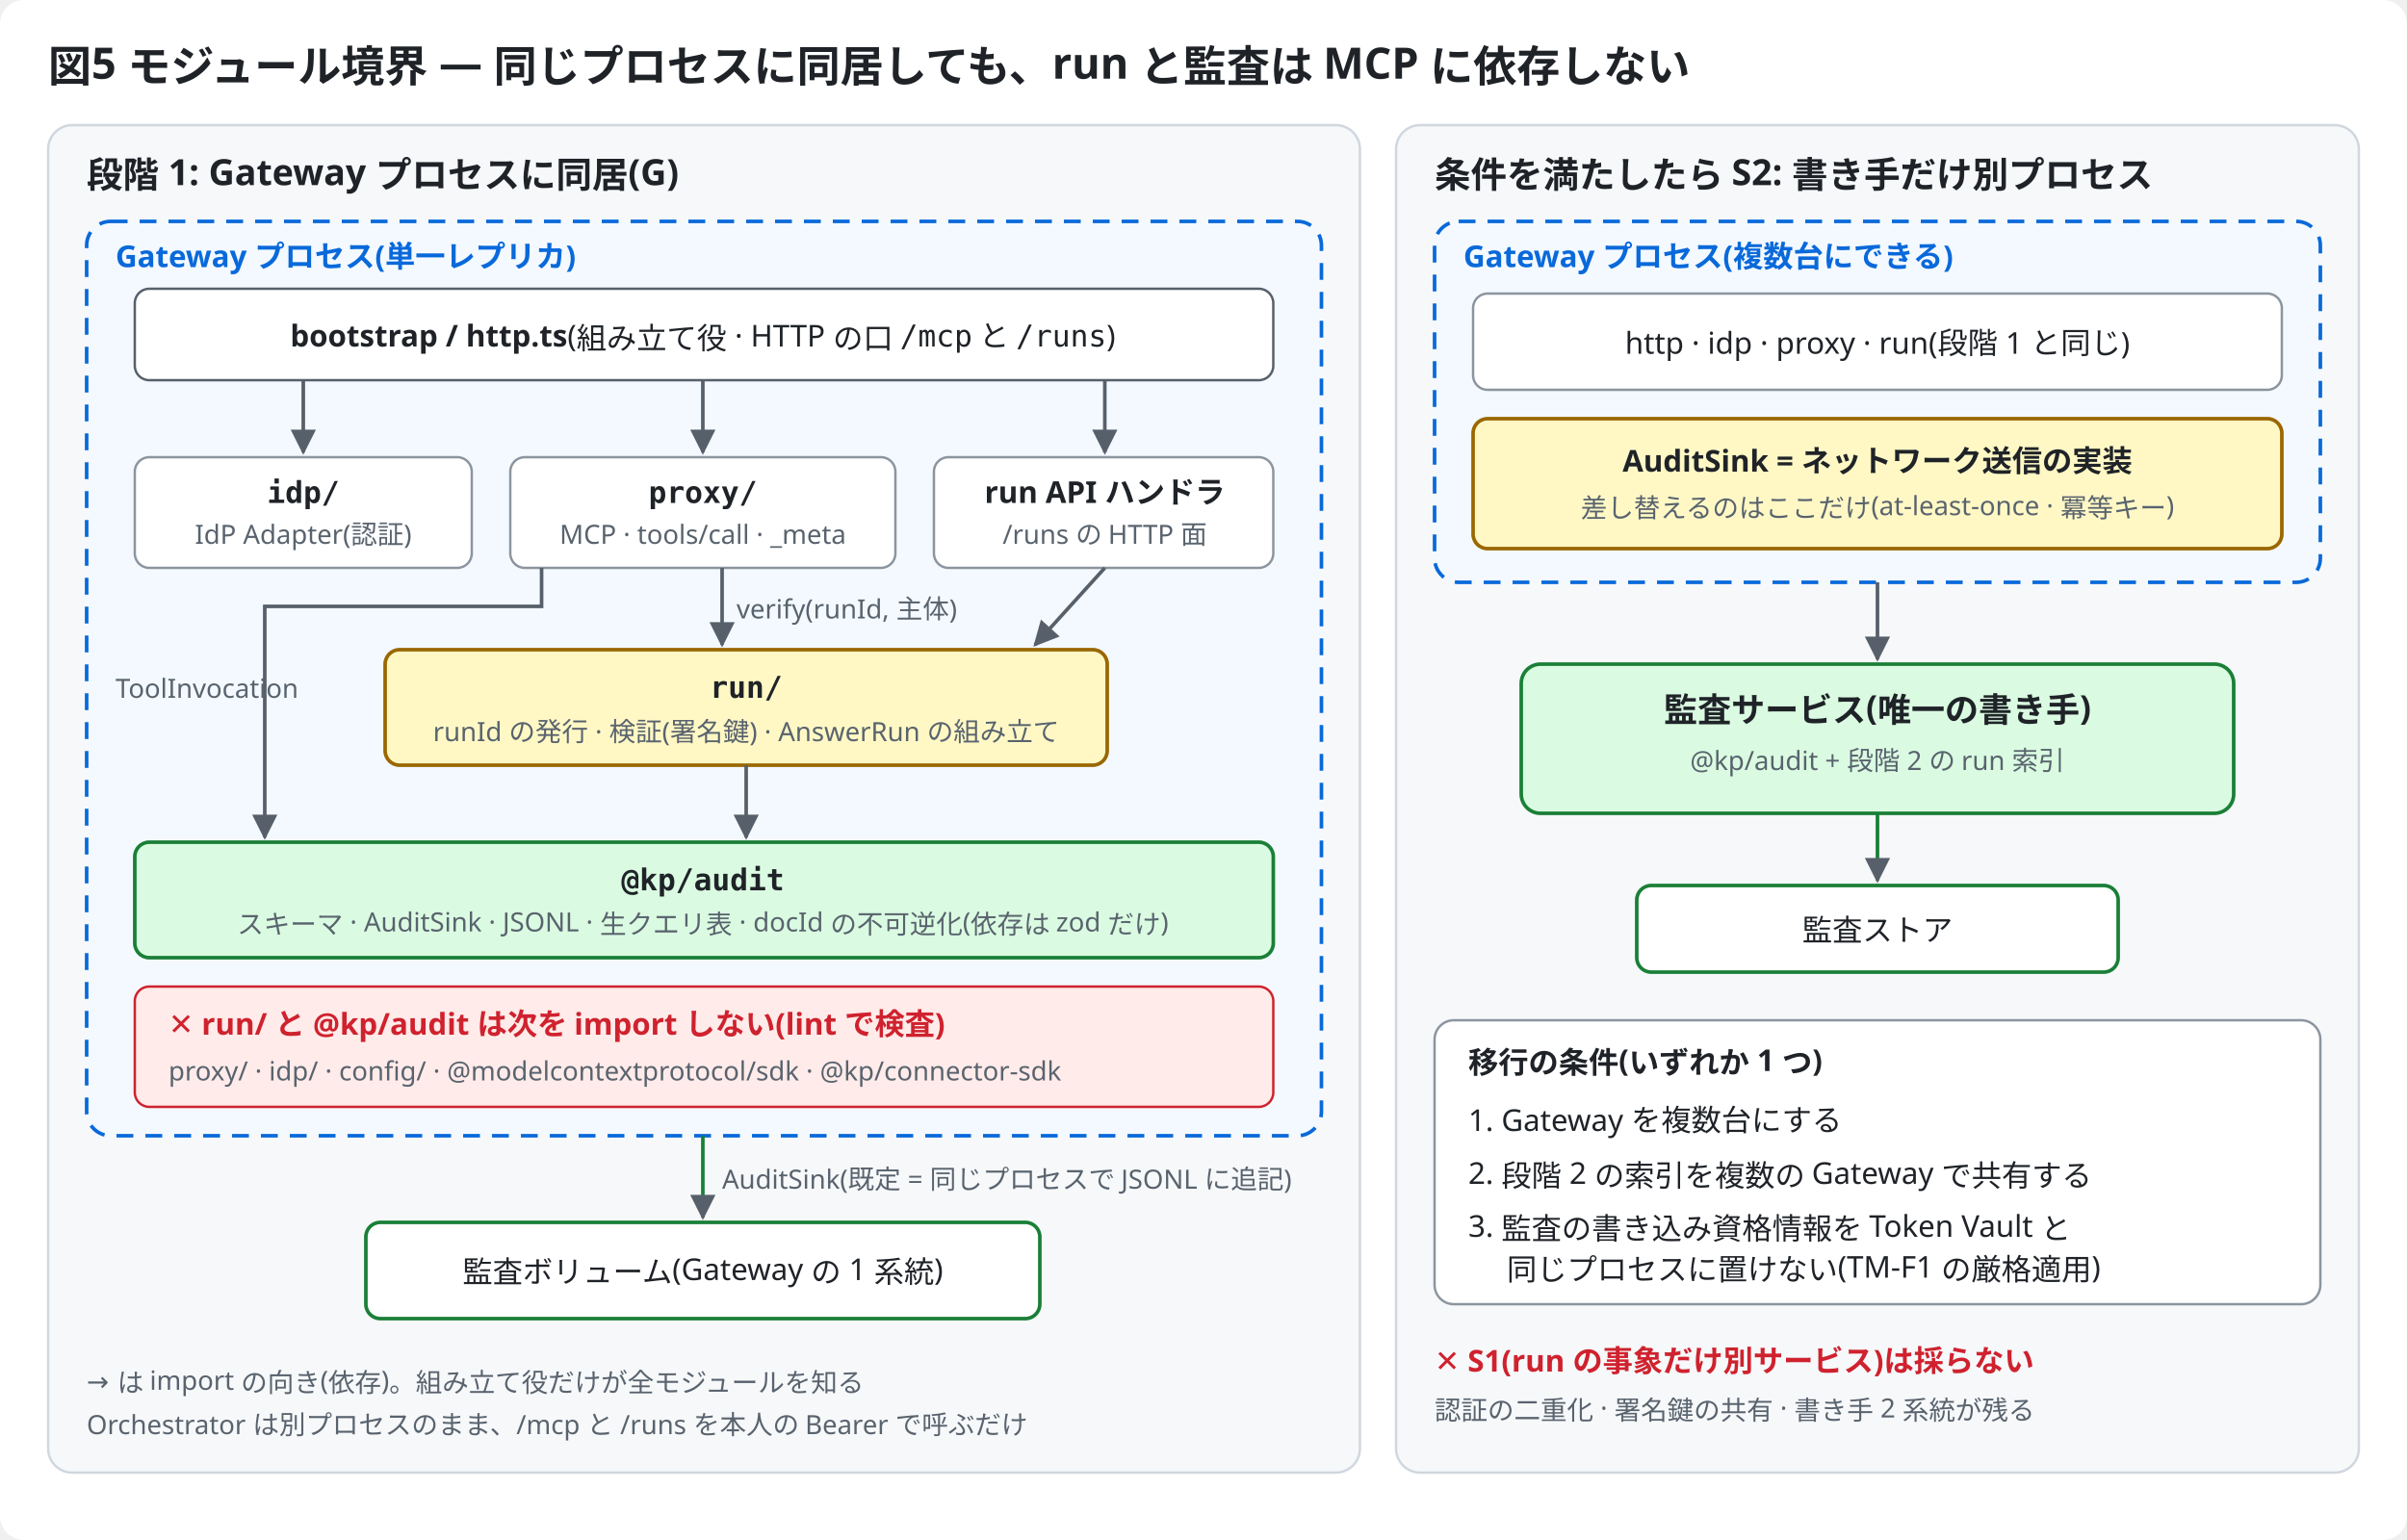
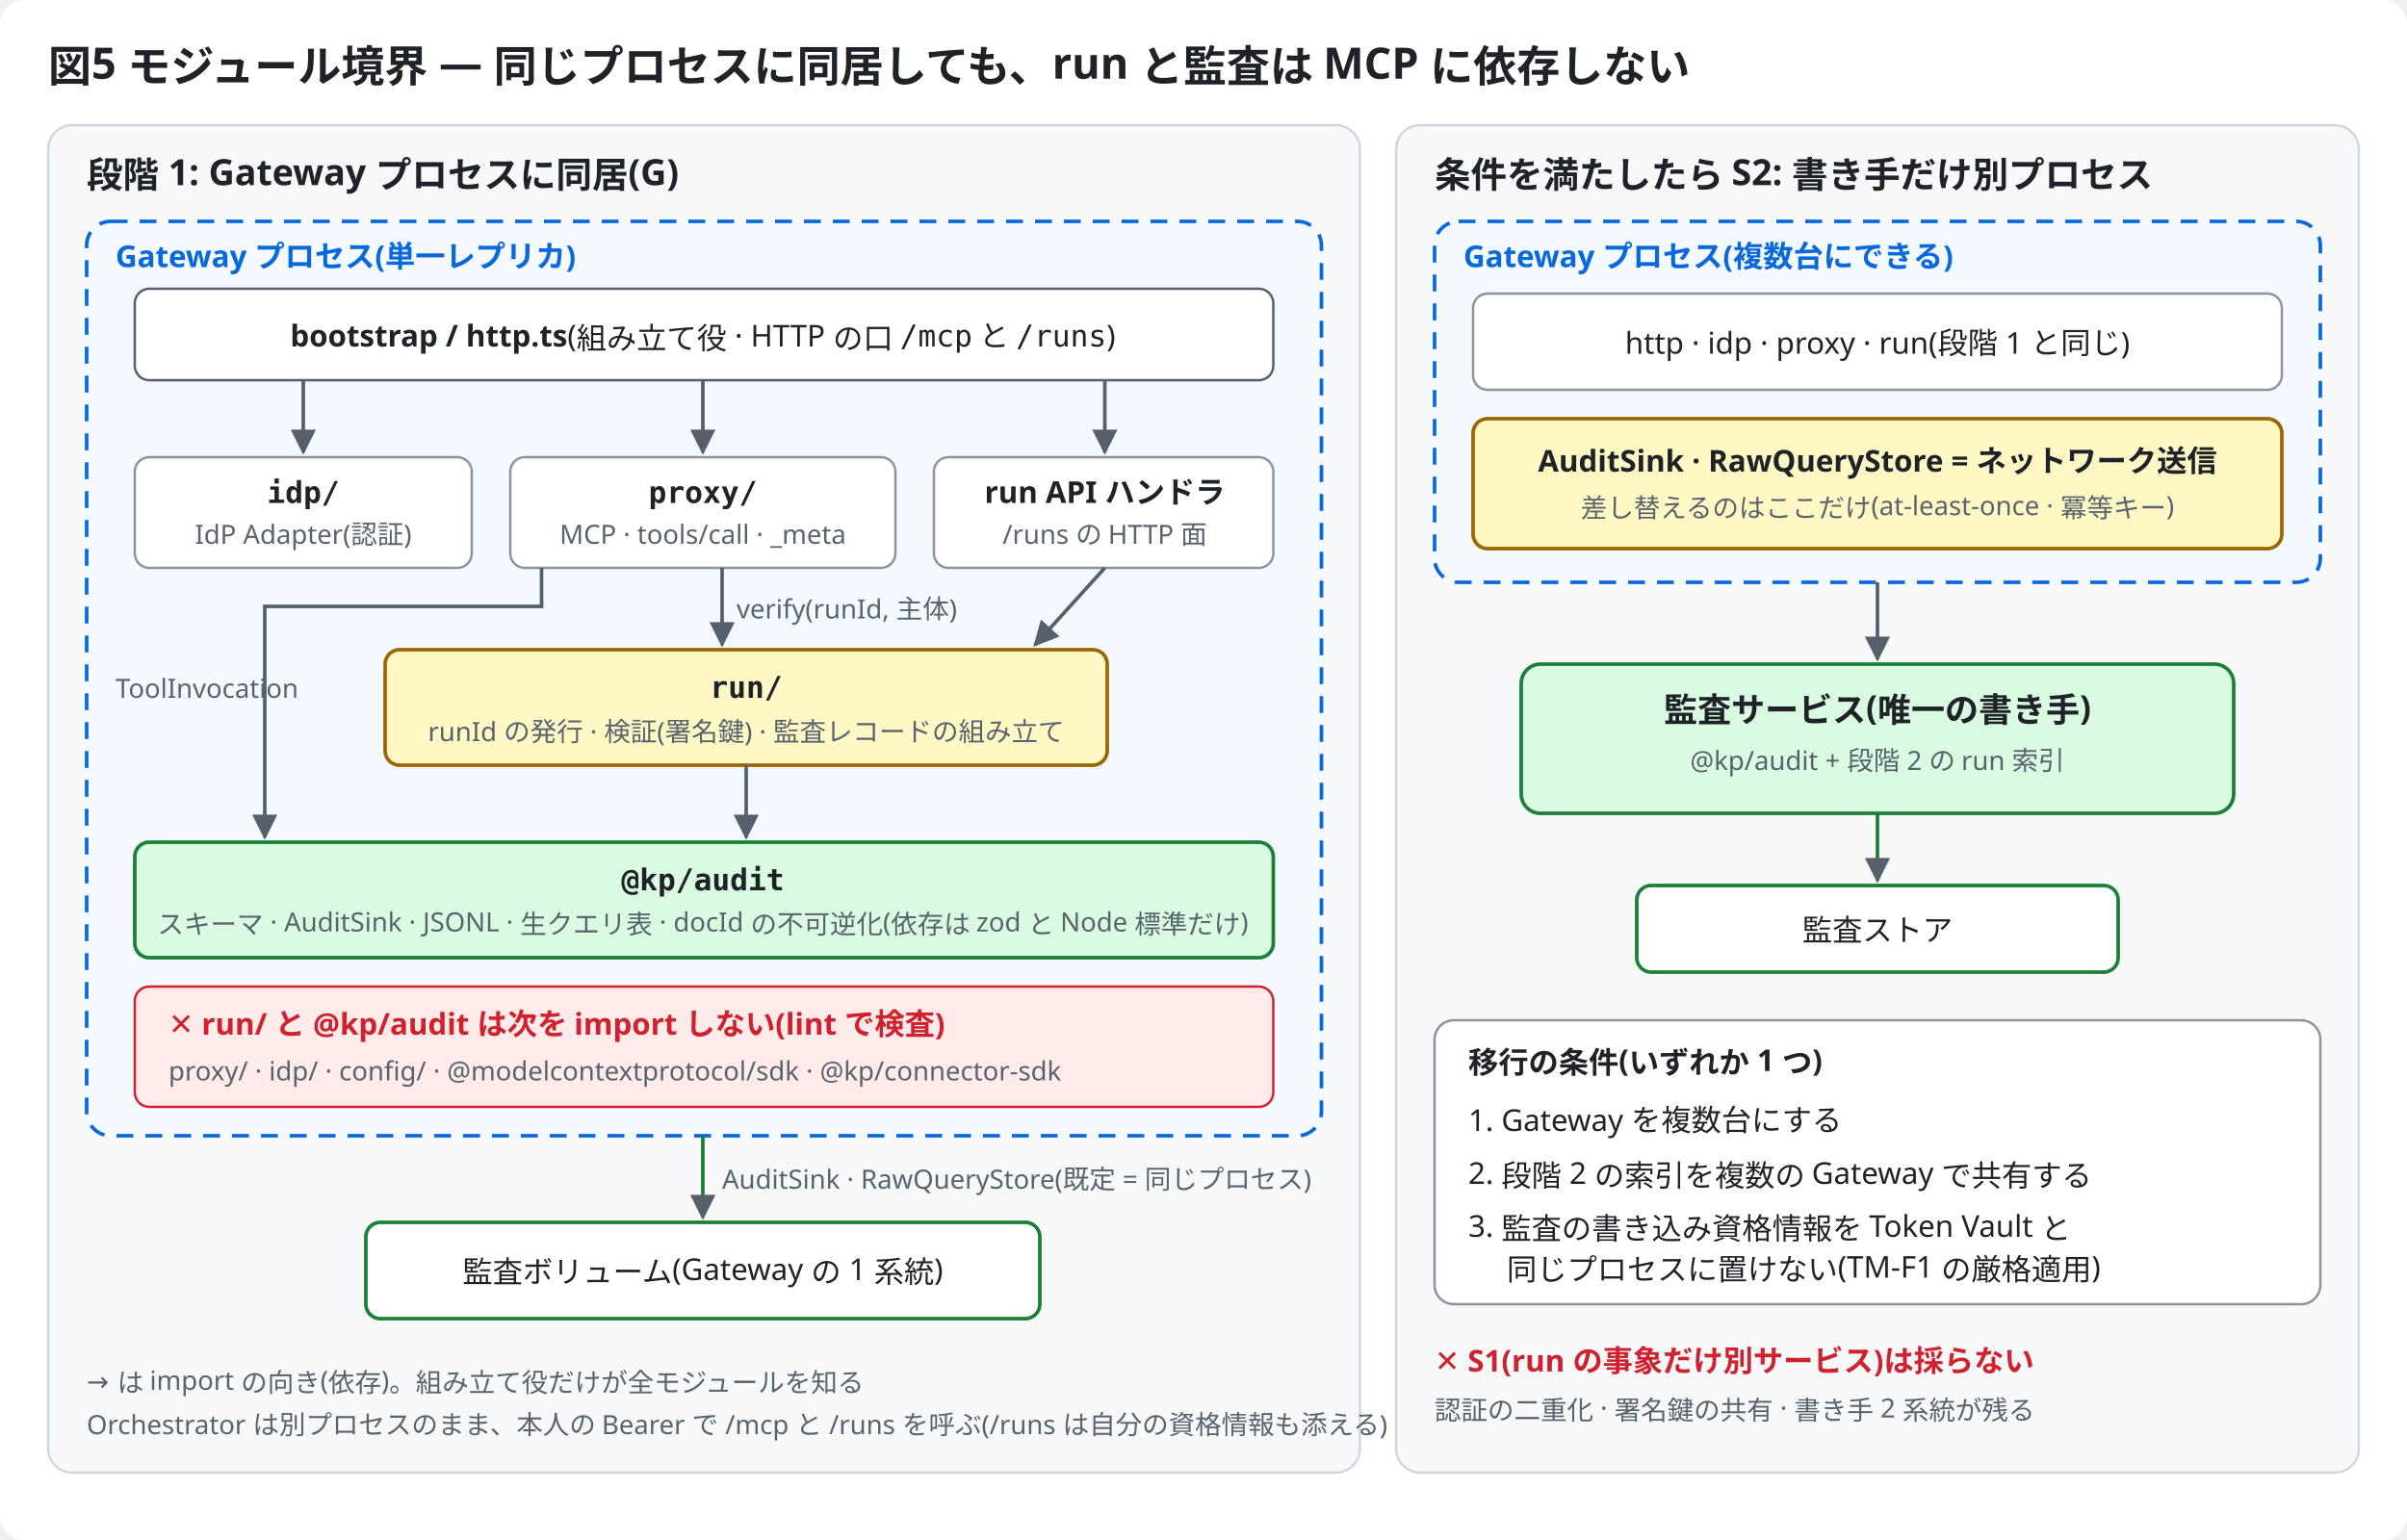
<svg xmlns="http://www.w3.org/2000/svg" viewBox="0 0 1000 640" width="1000" height="640" role="img" aria-labelledby="t5">
  <defs>
    <style>
      text { font-family: "Hiragino Sans", "Hiragino Kaku Gothic ProN", "Noto Sans JP", "Yu Gothic", Meiryo, "IPAPGothic", sans-serif; fill: #1f2328; }
      .title { font-size: 18px; font-weight: 700; }
      .panel { font-size: 15px; font-weight: 700; }
      .h { font-size: 14px; font-weight: 700; }
      .t { font-size: 12.5px; }
      .s { font-size: 11px; fill: #59636e; }
      .mono { font-family: ui-monospace, SFMono-Regular, Menlo, Consolas, monospace; font-size: 12.5px; font-weight: 700; }
      .blue { fill: #0969da; }
      .red { fill: #cf222e; }
    </style>
    <marker id="a" viewBox="0 0 10 10" refX="9" refY="5" markerWidth="7" markerHeight="7" orient="auto">
      <path d="M0,0 L10,5 L0,10 z" fill="#57606a" />
    </marker>
  </defs>
  <rect width="1000" height="640" rx="10" fill="#ffffff" />
  <text class="title" x="20" y="34">図5 モジュール境界 — 同じプロセスに同居しても、run と監査は MCP に依存しない</text>
  <rect x="20" y="52" width="545" height="560" rx="10" fill="#f6f8fa" stroke="#d0d7de" />
  <text class="panel" x="36" y="78">段階 1: Gateway プロセスに同居(G)</text>
  <rect x="36" y="92" width="513" height="380" rx="10" fill="#f3f9ff" stroke="#0969da" stroke-width="1.5" stroke-dasharray="7 5" />
  <text class="t blue" x="48" y="111" font-weight="700">Gateway プロセス(単一レプリカ)</text>
  <rect x="56" y="120" width="473" height="38" rx="6" fill="#ffffff" stroke="#57606a" />
  <text class="t" x="292" y="144" text-anchor="middle">
    <tspan font-weight="700">bootstrap / http.ts</tspan>(組み立て役 · HTTP の口 <tspan font-family="ui-monospace, Menlo, Consolas, monospace">/mcp</tspan> と <tspan font-family="ui-monospace, Menlo, Consolas, monospace">/runs</tspan>)</text>
  <line x1="126" y1="158" x2="126" y2="188" stroke="#57606a" stroke-width="1.5" marker-end="url(#a)" />
  <line x1="292" y1="158" x2="292" y2="188" stroke="#57606a" stroke-width="1.5" marker-end="url(#a)" />
  <line x1="459" y1="158" x2="459" y2="188" stroke="#57606a" stroke-width="1.5" marker-end="url(#a)" />
  <rect x="56" y="190" width="140" height="46" rx="6" fill="#ffffff" stroke="#8c959f" />
  <text class="mono" x="126" y="209" text-anchor="middle">idp/</text>
  <text class="s" x="126" y="226" text-anchor="middle">IdP Adapter(認証)</text>
  <rect x="212" y="190" width="160" height="46" rx="6" fill="#ffffff" stroke="#8c959f" />
  <text class="mono" x="292" y="209" text-anchor="middle">proxy/</text>
  <text class="s" x="292" y="226" text-anchor="middle">MCP · tools/call · _meta</text>
  <rect x="388" y="190" width="141" height="46" rx="6" fill="#ffffff" stroke="#8c959f" />
  <text class="t" x="459" y="209" text-anchor="middle" font-weight="700">run API ハンドラ</text>
  <text class="s" x="459" y="226" text-anchor="middle">/runs の HTTP 面</text>
  <line x1="300" y1="236" x2="300" y2="268" stroke="#57606a" stroke-width="1.5" marker-end="url(#a)" />
  <text class="s" x="306" y="257">verify(runId, 主体)</text>
  <line x1="459" y1="236" x2="430" y2="268" stroke="#57606a" stroke-width="1.5" marker-end="url(#a)" />
  <rect x="160" y="270" width="300" height="48" rx="6" fill="#fff8c5" stroke="#9a6700" stroke-width="1.5" />
  <text class="mono" x="310" y="290" text-anchor="middle">run/</text>
-   <text class="s" x="310" y="308" text-anchor="middle">runId の発行 · 検証(署名鍵) · AnswerRun の組み立て</text>
+   <text class="s" x="310" y="308" text-anchor="middle">runId の発行 · 検証(署名鍵) · 監査レコードの組み立て</text>
  <polyline points="225,236 225,252 110,252 110,348" fill="none" stroke="#57606a" stroke-width="1.5" marker-end="url(#a)" />
  <text class="s" x="48" y="290">ToolInvocation</text>
  <line x1="310" y1="318" x2="310" y2="348" stroke="#57606a" stroke-width="1.5" marker-end="url(#a)" />
  <rect x="56" y="350" width="473" height="48" rx="6" fill="#dafbe1" stroke="#1a7f37" stroke-width="1.5" />
  <text class="mono" x="292" y="370" text-anchor="middle">@kp/audit</text>
-   <text class="s" x="292" y="388" text-anchor="middle">スキーマ · AuditSink · JSONL · 生クエリ表 · docId の不可逆化(依存は zod だけ)</text>
+   <text class="s" x="292" y="388" text-anchor="middle">スキーマ · AuditSink · JSONL · 生クエリ表 · docId の不可逆化(依存は zod と Node 標準だけ)</text>
  <rect x="56" y="410" width="473" height="50" rx="6" fill="#ffebe9" stroke="#cf222e" />
  <text class="t red" x="70" y="430" font-weight="700">✕ run/ と @kp/audit は次を import しない(lint で検査)</text>
  <text class="s" x="70" y="449">proxy/ · idp/ · config/ · @modelcontextprotocol/sdk · @kp/connector-sdk</text>
  <line x1="292" y1="472" x2="292" y2="506" stroke="#1a7f37" stroke-width="1.5" marker-end="url(#a)" />
-   <text class="s" x="300" y="494">AuditSink(既定 = 同じプロセスで JSONL に追記)</text>
+   <text class="s" x="300" y="494">AuditSink · RawQueryStore(既定 = 同じプロセス)</text>
  <rect x="152" y="508" width="280" height="40" rx="6" fill="#ffffff" stroke="#1a7f37" stroke-width="1.5" />
  <text class="t" x="292" y="533" text-anchor="middle">監査ボリューム(Gateway の 1 系統)</text>
  <text class="s" x="36" y="578">→ は import の向き(依存)。組み立て役だけが全モジュールを知る</text>
-   <text class="s" x="36" y="596">Orchestrator は別プロセスのまま、/mcp と /runs を本人の Bearer で呼ぶだけ</text>
+   <text class="s" x="36" y="596">Orchestrator は別プロセスのまま、本人の Bearer で /mcp と /runs を呼ぶ(/runs は自分の資格情報も添える)</text>
  <rect x="580" y="52" width="400" height="560" rx="10" fill="#f6f8fa" stroke="#d0d7de" />
  <text class="panel" x="596" y="78">条件を満たしたら S2: 書き手だけ別プロセス</text>
  <rect x="596" y="92" width="368" height="150" rx="10" fill="#f3f9ff" stroke="#0969da" stroke-width="1.5" stroke-dasharray="7 5" />
  <text class="t blue" x="608" y="111" font-weight="700">Gateway プロセス(複数台にできる)</text>
  <rect x="612" y="122" width="336" height="40" rx="6" fill="#ffffff" stroke="#8c959f" />
  <text class="t" x="780" y="147" text-anchor="middle">http · idp · proxy · run(段階 1 と同じ)</text>
  <rect x="612" y="174" width="336" height="54" rx="6" fill="#fff8c5" stroke="#9a6700" stroke-width="1.5" />
-   <text class="t" x="780" y="196" text-anchor="middle" font-weight="700">AuditSink = ネットワーク送信の実装</text>
+   <text class="t" x="780" y="196" text-anchor="middle" font-weight="700">AuditSink · RawQueryStore = ネットワーク送信</text>
  <text class="s" x="780" y="215" text-anchor="middle">差し替えるのはここだけ(at-least-once · 冪等キー)</text>
  <line x1="780" y1="242" x2="780" y2="274" stroke="#57606a" stroke-width="1.5" marker-end="url(#a)" />
  <rect x="632" y="276" width="296" height="62" rx="8" fill="#dafbe1" stroke="#1a7f37" stroke-width="1.5" />
  <text class="h" x="780" y="300" text-anchor="middle">監査サービス(唯一の書き手)</text>
  <text class="s" x="780" y="320" text-anchor="middle">@kp/audit + 段階 2 の run 索引</text>
  <line x1="780" y1="338" x2="780" y2="366" stroke="#1a7f37" stroke-width="1.5" marker-end="url(#a)" />
  <rect x="680" y="368" width="200" height="36" rx="6" fill="#ffffff" stroke="#1a7f37" stroke-width="1.5" />
  <text class="t" x="780" y="391" text-anchor="middle">監査ストア</text>
  <rect x="596" y="424" width="368" height="118" rx="8" fill="#ffffff" stroke="#8c959f" />
  <text class="t" x="610" y="446" font-weight="700">移行の条件(いずれか 1 つ)</text>
  <text class="t" x="610" y="470">1. Gateway を複数台にする</text>
  <text class="t" x="610" y="492">2. 段階 2 の索引を複数の Gateway で共有する</text>
  <text class="t" x="610" y="514">3. 監査の書き込み資格情報を Token Vault と</text>
  <text class="t" x="626" y="532">同じプロセスに置けない(TM-F1 の厳格適用)</text>
  <text class="t red" x="596" y="570" font-weight="700">✕ S1(run の事象だけ別サービス)は採らない</text>
  <text class="s" x="596" y="590">認証の二重化 · 署名鍵の共有 · 書き手 2 系統が残る</text>
</svg>
